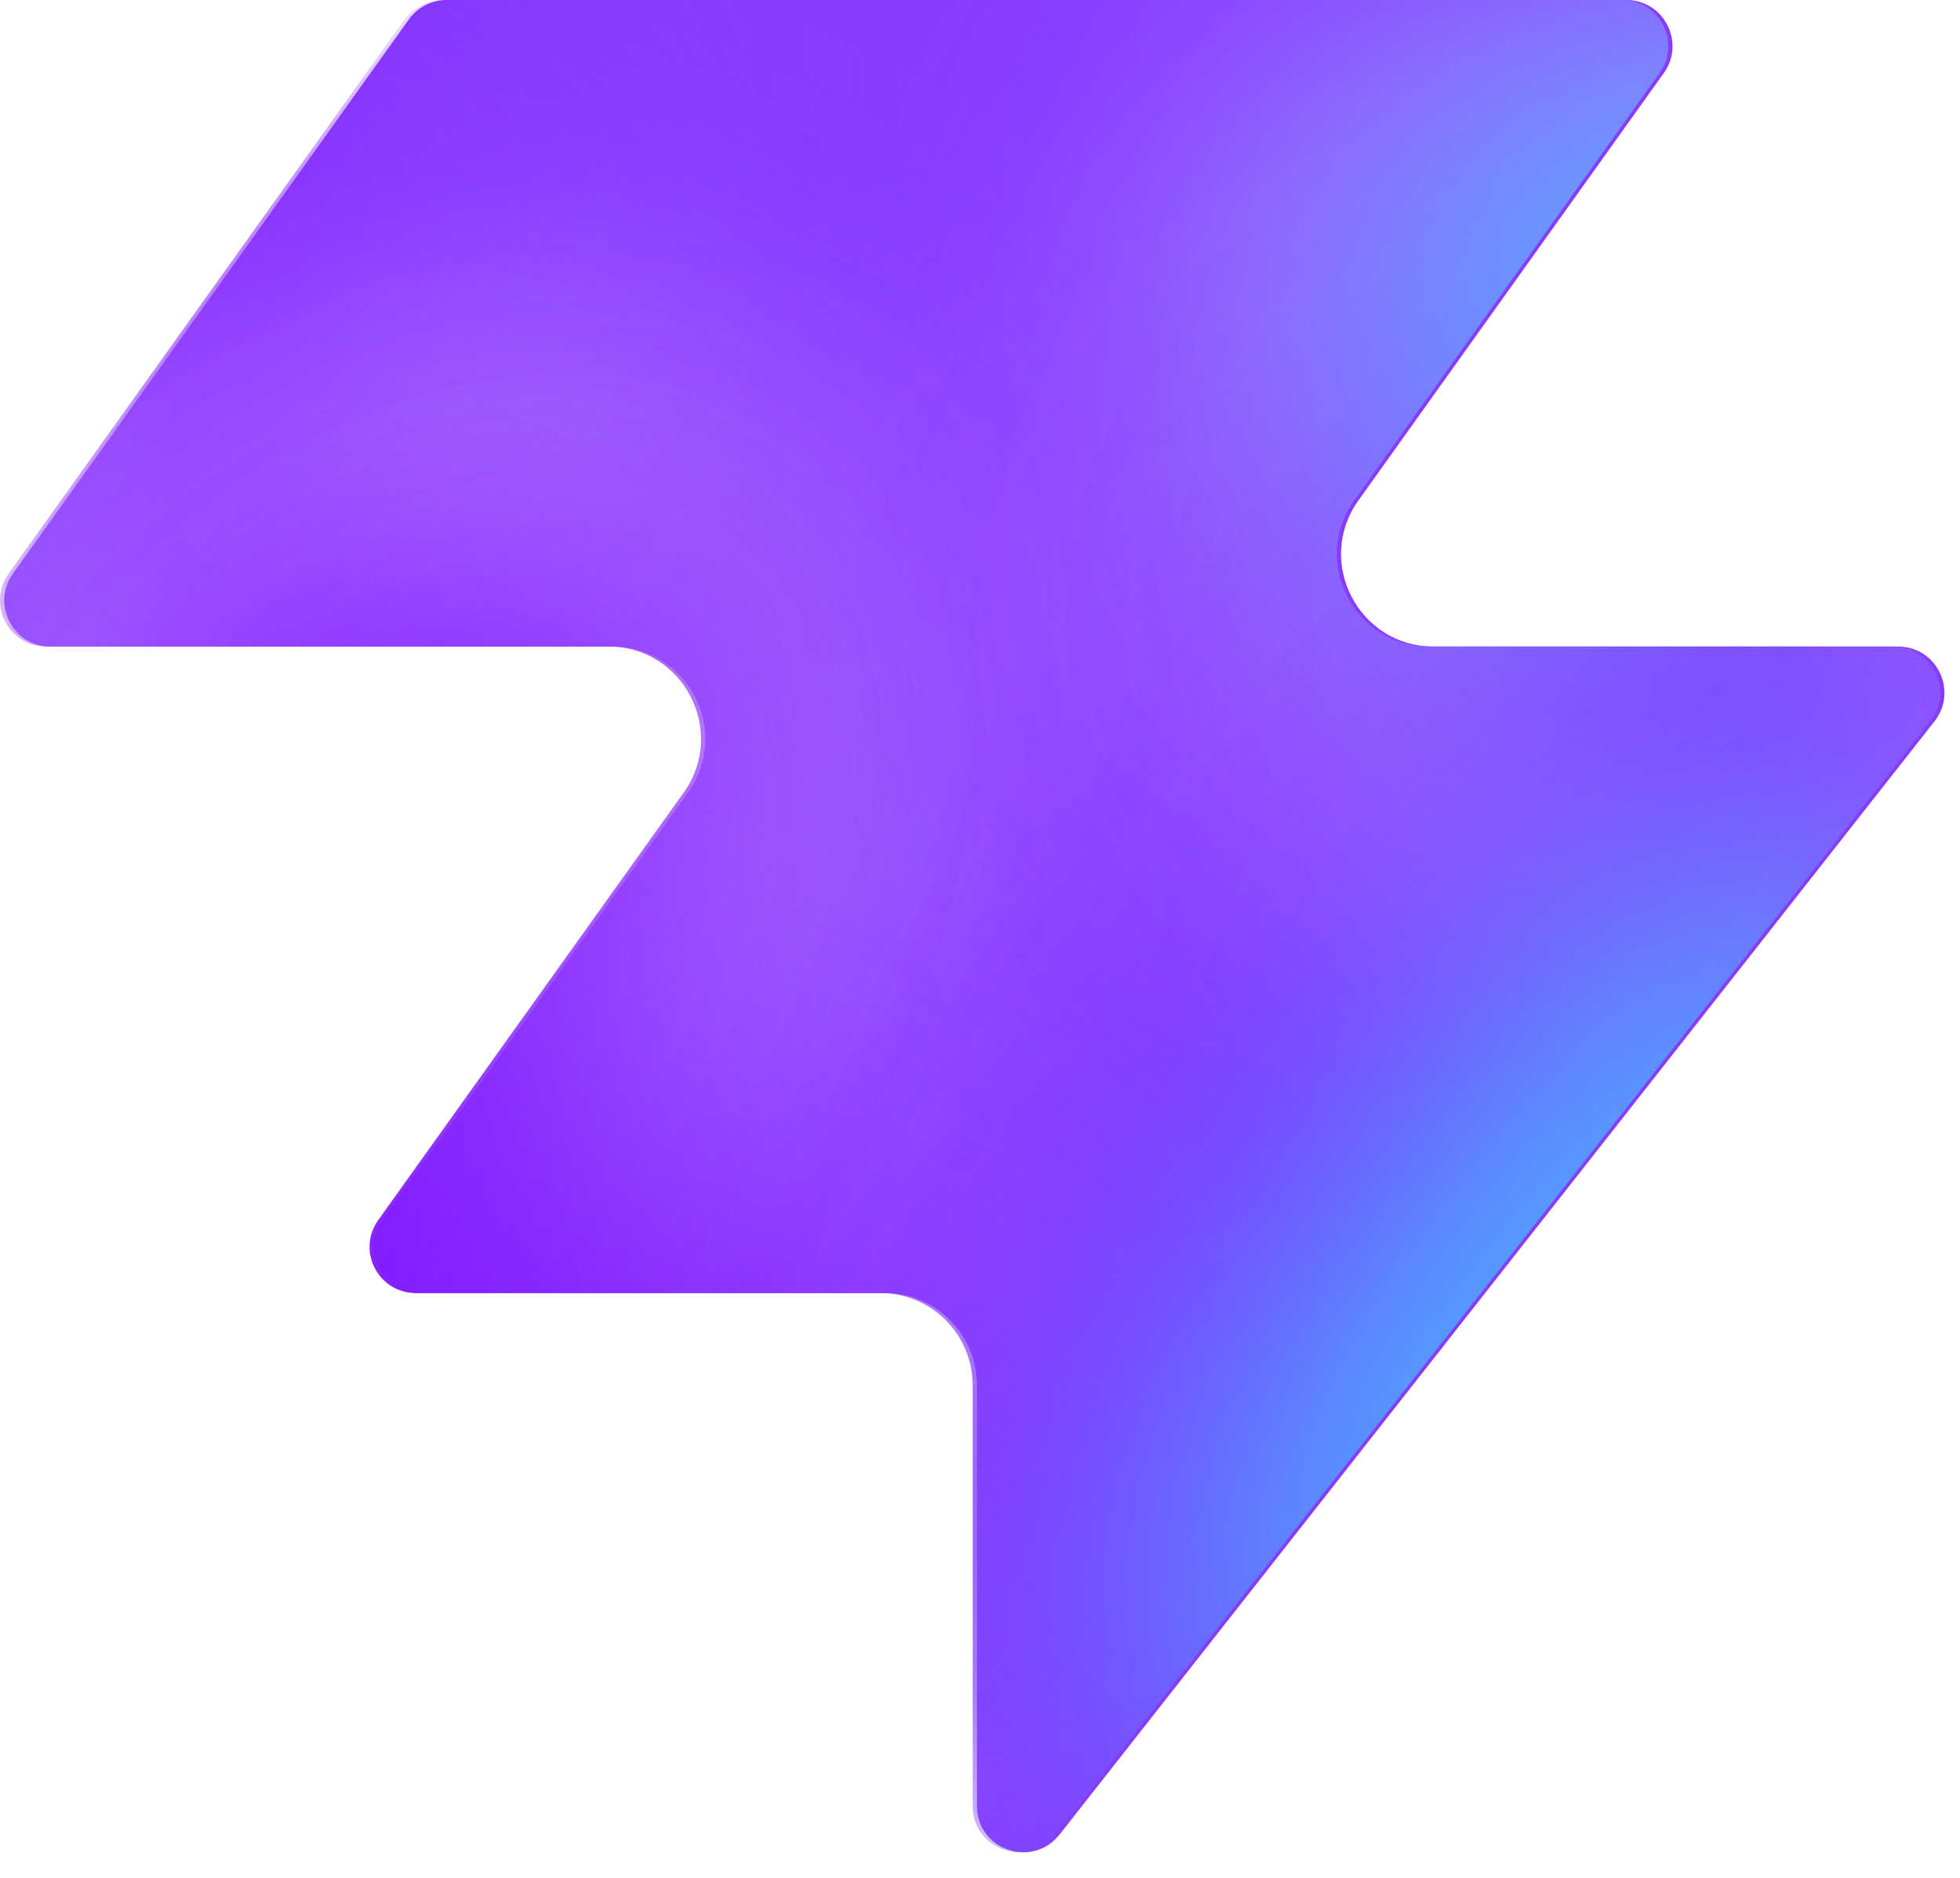
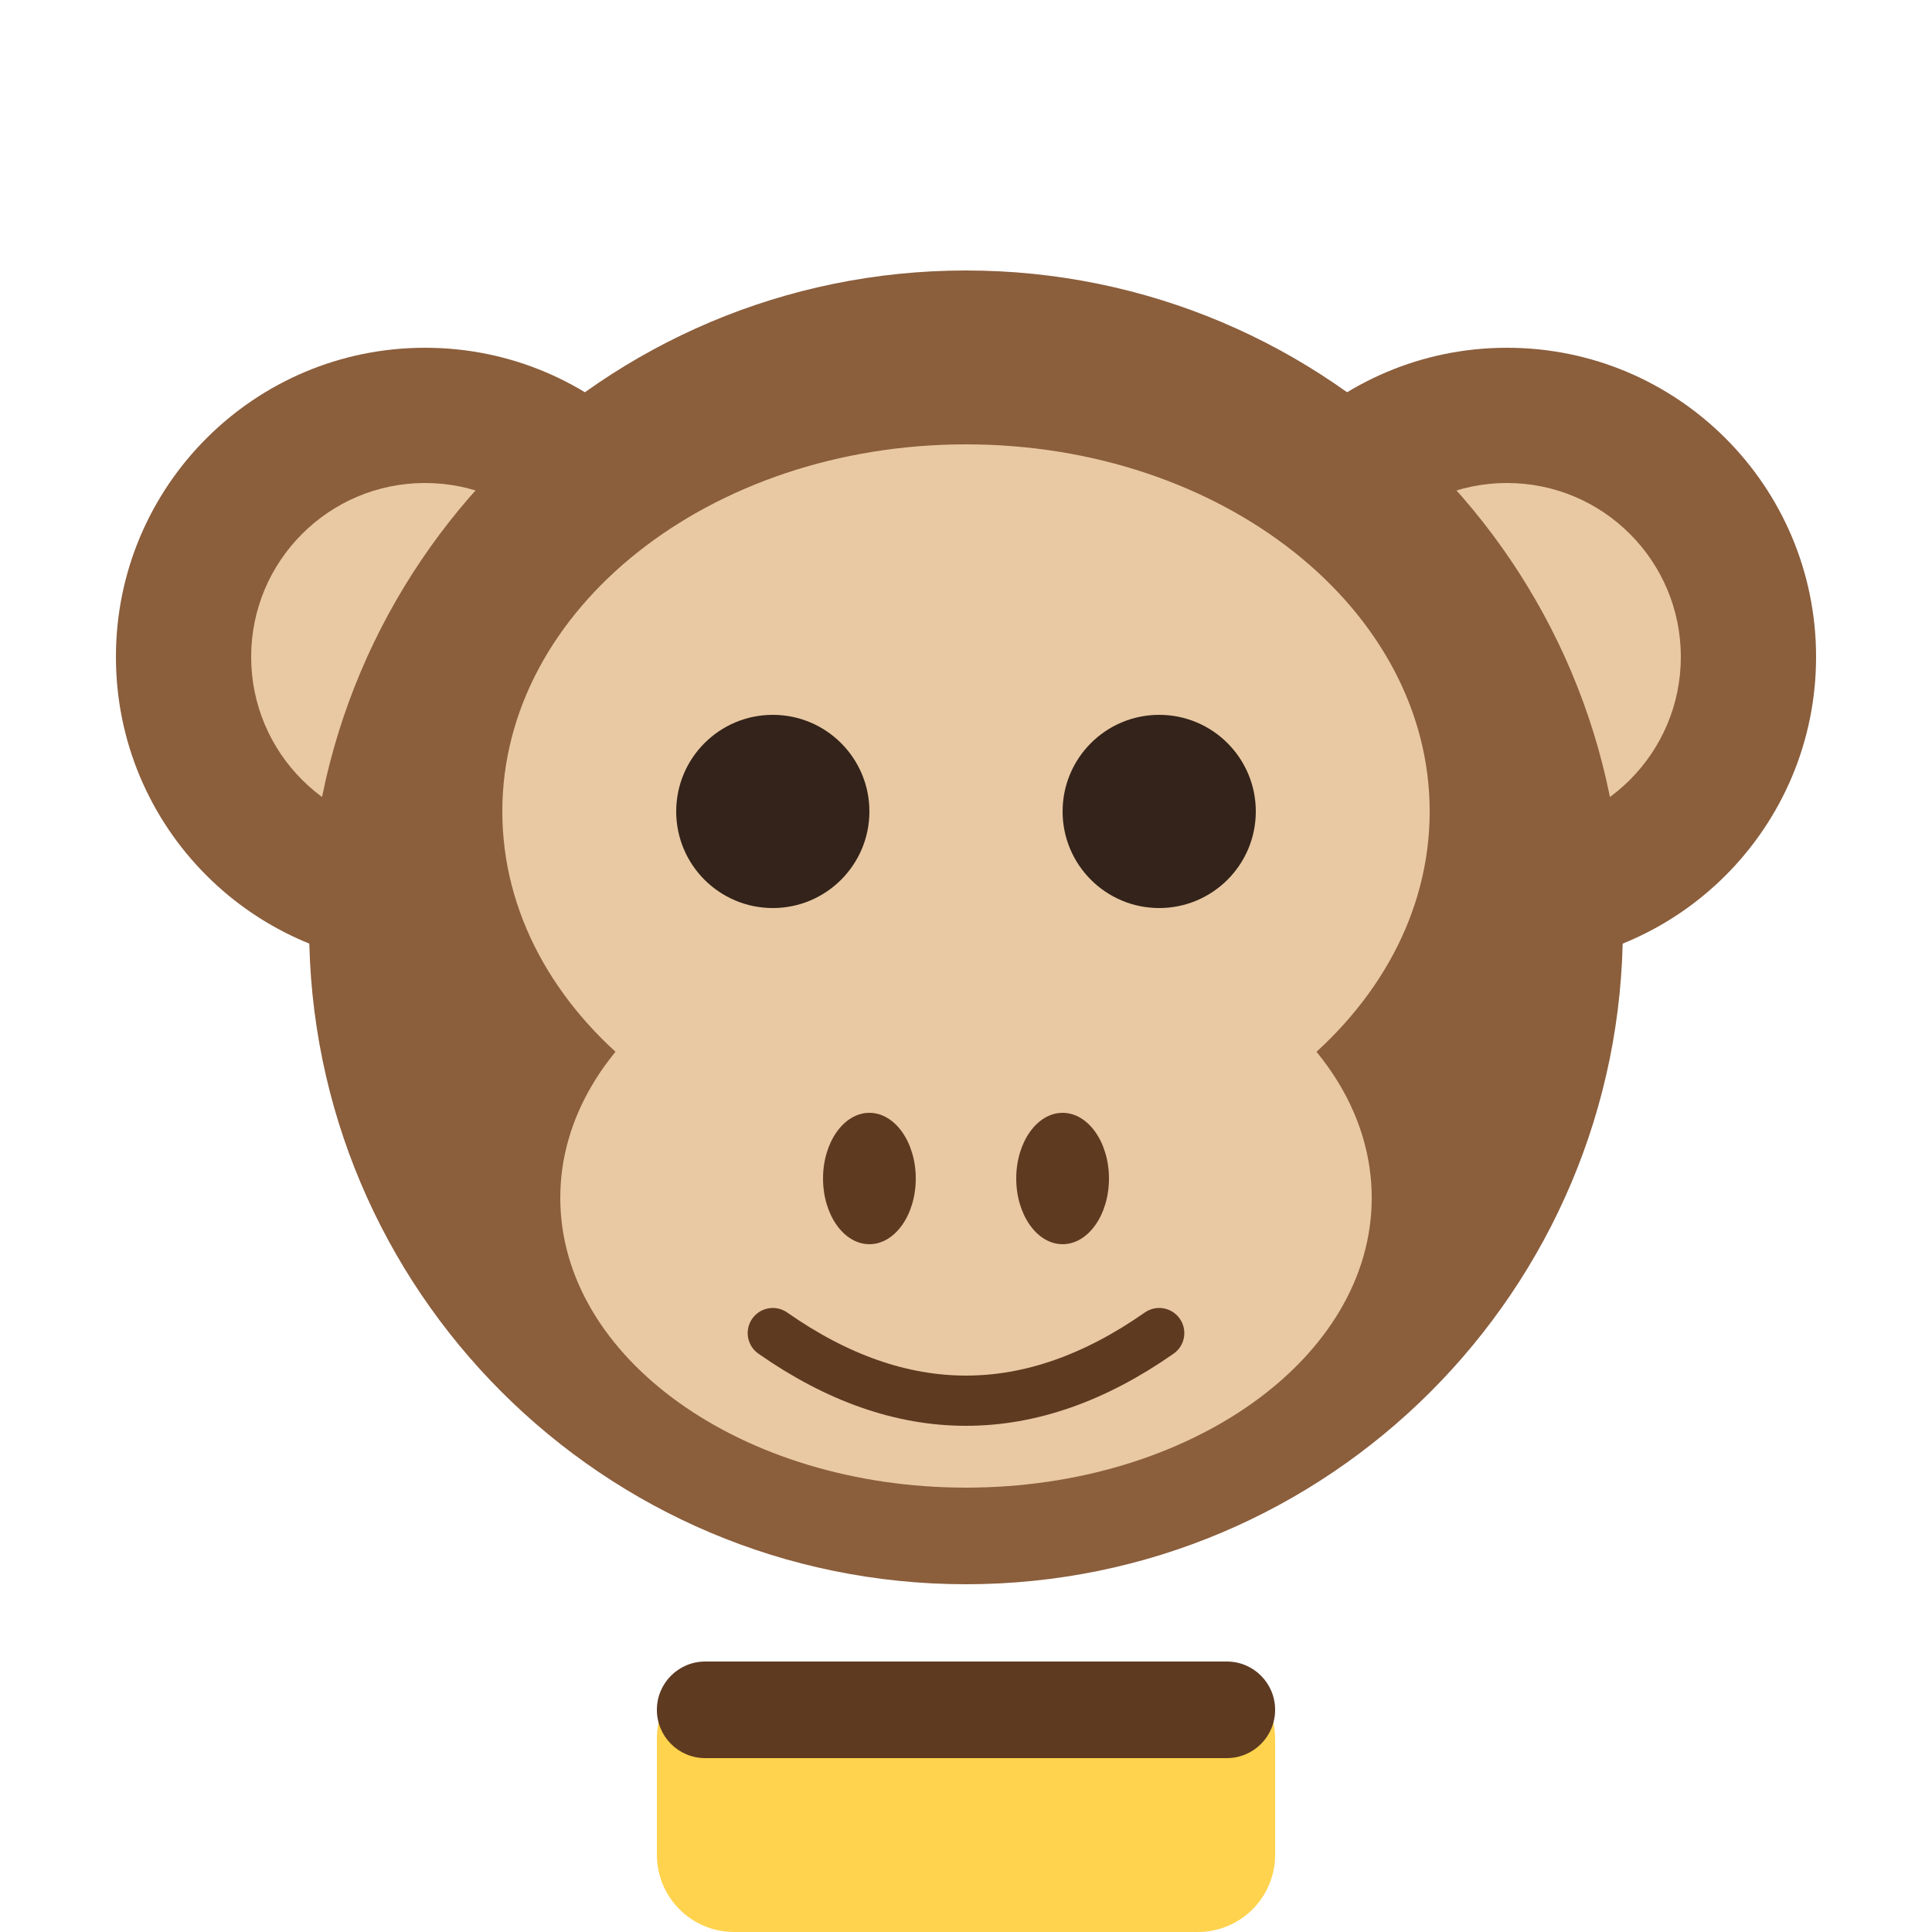
- <svg xmlns="http://www.w3.org/2000/svg" width="48" height="46" fill="none" viewBox="0 0 48 46">
-   <path fill="#863bff" d="M25.946 44.938c-.664.845-2.021.375-2.021-.698V33.937a2.26 2.26 0 0 0-2.262-2.262H10.287c-.92 0-1.456-1.04-.92-1.788l7.48-10.471c1.07-1.497 0-3.578-1.842-3.578H1.237c-.92 0-1.456-1.04-.92-1.788L10.013.474c.214-.297.556-.474.92-.474h28.894c.92 0 1.456 1.04.92 1.788l-7.48 10.471c-1.07 1.498 0 3.579 1.842 3.579h11.377c.943 0 1.473 1.088.89 1.83L25.947 44.94z" style="fill:#863bff;fill:color(display-p3 .525 .23 1);fill-opacity:1" />
-   <mask id="a" width="48" height="46" x="0" y="0" maskUnits="userSpaceOnUse" style="mask-type:alpha">
-     <path fill="#000" d="M25.842 44.938c-.664.844-2.021.375-2.021-.698V33.937a2.26 2.26 0 0 0-2.262-2.262H10.183c-.92 0-1.456-1.04-.92-1.788l7.48-10.471c1.07-1.498 0-3.579-1.842-3.579H1.133c-.92 0-1.456-1.04-.92-1.787L9.91.473c.214-.297.556-.474.92-.474h28.894c.92 0 1.456 1.04.92 1.788l-7.48 10.471c-1.07 1.498 0 3.578 1.842 3.578h11.377c.943 0 1.473 1.088.89 1.832L25.843 44.94z" style="fill:#000;fill-opacity:1" />
-   </mask>
-   <g mask="url(#a)">
-     <g filter="url(#b)">
-       <ellipse cx="5.508" cy="14.704" fill="#ede6ff" rx="5.508" ry="14.704" style="fill:#ede6ff;fill:color(display-p3 .927 .903 1);fill-opacity:1" transform="matrix(.00324 1 1 -.00324 -4.47 31.516)" />
-     </g>
-     <g filter="url(#c)">
-       <ellipse cx="10.399" cy="29.851" fill="#ede6ff" rx="10.399" ry="29.851" style="fill:#ede6ff;fill:color(display-p3 .927 .903 1);fill-opacity:1" transform="matrix(.00324 1 1 -.00324 -39.328 7.883)" />
-     </g>
-     <g filter="url(#d)">
-       <ellipse cx="5.508" cy="30.487" fill="#7e14ff" rx="5.508" ry="30.487" style="fill:#7e14ff;fill:color(display-p3 .492 .077 1);fill-opacity:1" transform="rotate(89.814 -25.913 -14.639)scale(1 -1)" />
-     </g>
-     <g filter="url(#e)">
-       <ellipse cx="5.508" cy="30.599" fill="#7e14ff" rx="5.508" ry="30.599" style="fill:#7e14ff;fill:color(display-p3 .492 .077 1);fill-opacity:1" transform="rotate(89.814 -32.644 -3.334)scale(1 -1)" />
-     </g>
-     <g filter="url(#f)">
-       <ellipse cx="5.508" cy="30.599" fill="#7e14ff" rx="5.508" ry="30.599" style="fill:#7e14ff;fill:color(display-p3 .492 .077 1);fill-opacity:1" transform="matrix(.00324 1 1 -.00324 -34.34 30.47)" />
-     </g>
-     <g filter="url(#g)">
-       <ellipse cx="14.072" cy="22.078" fill="#ede6ff" rx="14.072" ry="22.078" style="fill:#ede6ff;fill:color(display-p3 .927 .903 1);fill-opacity:1" transform="rotate(93.35 24.506 48.493)scale(-1 1)" />
-     </g>
-     <g filter="url(#h)">
-       <ellipse cx="3.47" cy="21.501" fill="#7e14ff" rx="3.47" ry="21.501" style="fill:#7e14ff;fill:color(display-p3 .492 .077 1);fill-opacity:1" transform="rotate(89.009 28.708 47.59)scale(-1 1)" />
-     </g>
-     <g filter="url(#i)">
-       <ellipse cx="3.47" cy="21.501" fill="#7e14ff" rx="3.47" ry="21.501" style="fill:#7e14ff;fill:color(display-p3 .492 .077 1);fill-opacity:1" transform="rotate(89.009 28.708 47.59)scale(-1 1)" />
-     </g>
-     <g filter="url(#j)">
-       <ellipse cx=".387" cy="8.972" fill="#7e14ff" rx="4.407" ry="29.108" style="fill:#7e14ff;fill:color(display-p3 .492 .077 1);fill-opacity:1" transform="rotate(39.51 .387 8.972)" />
-     </g>
-     <g filter="url(#k)">
-       <ellipse cx="47.523" cy="-6.092" fill="#7e14ff" rx="4.407" ry="29.108" style="fill:#7e14ff;fill:color(display-p3 .492 .077 1);fill-opacity:1" transform="rotate(37.892 47.523 -6.092)" />
-     </g>
-     <g filter="url(#l)">
-       <ellipse cx="41.412" cy="6.333" fill="#47bfff" rx="5.971" ry="9.665" style="fill:#47bfff;fill:color(display-p3 .28 .748 1);fill-opacity:1" transform="rotate(37.892 41.412 6.333)" />
-     </g>
-     <g filter="url(#m)">
-       <ellipse cx="-1.879" cy="38.332" fill="#7e14ff" rx="4.407" ry="29.108" style="fill:#7e14ff;fill:color(display-p3 .492 .077 1);fill-opacity:1" transform="rotate(37.892 -1.88 38.332)" />
-     </g>
-     <g filter="url(#n)">
-       <ellipse cx="-1.879" cy="38.332" fill="#7e14ff" rx="4.407" ry="29.108" style="fill:#7e14ff;fill:color(display-p3 .492 .077 1);fill-opacity:1" transform="rotate(37.892 -1.88 38.332)" />
-     </g>
-     <g filter="url(#o)">
-       <ellipse cx="35.651" cy="29.907" fill="#7e14ff" rx="4.407" ry="29.108" style="fill:#7e14ff;fill:color(display-p3 .492 .077 1);fill-opacity:1" transform="rotate(37.892 35.651 29.907)" />
-     </g>
-     <g filter="url(#p)">
-       <ellipse cx="38.418" cy="32.4" fill="#47bfff" rx="5.971" ry="15.297" style="fill:#47bfff;fill:color(display-p3 .28 .748 1);fill-opacity:1" transform="rotate(37.892 38.418 32.4)" />
-     </g>
-   </g>
-   <defs>
-     <filter id="b" width="60.045" height="41.654" x="-19.77" y="16.149" color-interpolation-filters="sRGB" filterUnits="userSpaceOnUse">
-       <feFlood flood-opacity="0" result="BackgroundImageFix" />
-       <feBlend in="SourceGraphic" in2="BackgroundImageFix" result="shape" />
-       <feGaussianBlur result="effect1_foregroundBlur_2002_17158" stdDeviation="7.659" />
-     </filter>
-     <filter id="c" width="90.34" height="51.437" x="-54.613" y="-7.533" color-interpolation-filters="sRGB" filterUnits="userSpaceOnUse">
-       <feFlood flood-opacity="0" result="BackgroundImageFix" />
-       <feBlend in="SourceGraphic" in2="BackgroundImageFix" result="shape" />
-       <feGaussianBlur result="effect1_foregroundBlur_2002_17158" stdDeviation="7.659" />
-     </filter>
-     <filter id="d" width="79.355" height="29.4" x="-49.64" y="2.03" color-interpolation-filters="sRGB" filterUnits="userSpaceOnUse">
-       <feFlood flood-opacity="0" result="BackgroundImageFix" />
-       <feBlend in="SourceGraphic" in2="BackgroundImageFix" result="shape" />
-       <feGaussianBlur result="effect1_foregroundBlur_2002_17158" stdDeviation="4.596" />
-     </filter>
-     <filter id="e" width="79.579" height="29.4" x="-45.045" y="20.029" color-interpolation-filters="sRGB" filterUnits="userSpaceOnUse">
-       <feFlood flood-opacity="0" result="BackgroundImageFix" />
-       <feBlend in="SourceGraphic" in2="BackgroundImageFix" result="shape" />
-       <feGaussianBlur result="effect1_foregroundBlur_2002_17158" stdDeviation="4.596" />
-     </filter>
-     <filter id="f" width="79.579" height="29.4" x="-43.513" y="21.178" color-interpolation-filters="sRGB" filterUnits="userSpaceOnUse">
-       <feFlood flood-opacity="0" result="BackgroundImageFix" />
-       <feBlend in="SourceGraphic" in2="BackgroundImageFix" result="shape" />
-       <feGaussianBlur result="effect1_foregroundBlur_2002_17158" stdDeviation="4.596" />
-     </filter>
-     <filter id="g" width="74.749" height="58.852" x="15.756" y="-17.901" color-interpolation-filters="sRGB" filterUnits="userSpaceOnUse">
-       <feFlood flood-opacity="0" result="BackgroundImageFix" />
-       <feBlend in="SourceGraphic" in2="BackgroundImageFix" result="shape" />
-       <feGaussianBlur result="effect1_foregroundBlur_2002_17158" stdDeviation="7.659" />
-     </filter>
-     <filter id="h" width="61.377" height="25.362" x="23.548" y="2.284" color-interpolation-filters="sRGB" filterUnits="userSpaceOnUse">
-       <feFlood flood-opacity="0" result="BackgroundImageFix" />
-       <feBlend in="SourceGraphic" in2="BackgroundImageFix" result="shape" />
-       <feGaussianBlur result="effect1_foregroundBlur_2002_17158" stdDeviation="4.596" />
-     </filter>
-     <filter id="i" width="61.377" height="25.362" x="23.548" y="2.284" color-interpolation-filters="sRGB" filterUnits="userSpaceOnUse">
-       <feFlood flood-opacity="0" result="BackgroundImageFix" />
-       <feBlend in="SourceGraphic" in2="BackgroundImageFix" result="shape" />
-       <feGaussianBlur result="effect1_foregroundBlur_2002_17158" stdDeviation="4.596" />
-     </filter>
-     <filter id="j" width="56.045" height="63.649" x="-27.636" y="-22.853" color-interpolation-filters="sRGB" filterUnits="userSpaceOnUse">
-       <feFlood flood-opacity="0" result="BackgroundImageFix" />
-       <feBlend in="SourceGraphic" in2="BackgroundImageFix" result="shape" />
-       <feGaussianBlur result="effect1_foregroundBlur_2002_17158" stdDeviation="4.596" />
-     </filter>
-     <filter id="k" width="54.814" height="64.646" x="20.116" y="-38.415" color-interpolation-filters="sRGB" filterUnits="userSpaceOnUse">
-       <feFlood flood-opacity="0" result="BackgroundImageFix" />
-       <feBlend in="SourceGraphic" in2="BackgroundImageFix" result="shape" />
-       <feGaussianBlur result="effect1_foregroundBlur_2002_17158" stdDeviation="4.596" />
-     </filter>
-     <filter id="l" width="33.541" height="35.313" x="24.641" y="-11.323" color-interpolation-filters="sRGB" filterUnits="userSpaceOnUse">
-       <feFlood flood-opacity="0" result="BackgroundImageFix" />
-       <feBlend in="SourceGraphic" in2="BackgroundImageFix" result="shape" />
-       <feGaussianBlur result="effect1_foregroundBlur_2002_17158" stdDeviation="4.596" />
-     </filter>
-     <filter id="m" width="54.814" height="64.646" x="-29.286" y="6.009" color-interpolation-filters="sRGB" filterUnits="userSpaceOnUse">
-       <feFlood flood-opacity="0" result="BackgroundImageFix" />
-       <feBlend in="SourceGraphic" in2="BackgroundImageFix" result="shape" />
-       <feGaussianBlur result="effect1_foregroundBlur_2002_17158" stdDeviation="4.596" />
-     </filter>
-     <filter id="n" width="54.814" height="64.646" x="-29.286" y="6.009" color-interpolation-filters="sRGB" filterUnits="userSpaceOnUse">
-       <feFlood flood-opacity="0" result="BackgroundImageFix" />
-       <feBlend in="SourceGraphic" in2="BackgroundImageFix" result="shape" />
-       <feGaussianBlur result="effect1_foregroundBlur_2002_17158" stdDeviation="4.596" />
-     </filter>
-     <filter id="o" width="54.814" height="64.646" x="8.244" y="-2.416" color-interpolation-filters="sRGB" filterUnits="userSpaceOnUse">
-       <feFlood flood-opacity="0" result="BackgroundImageFix" />
-       <feBlend in="SourceGraphic" in2="BackgroundImageFix" result="shape" />
-       <feGaussianBlur result="effect1_foregroundBlur_2002_17158" stdDeviation="4.596" />
-     </filter>
-     <filter id="p" width="39.409" height="43.623" x="18.713" y="10.588" color-interpolation-filters="sRGB" filterUnits="userSpaceOnUse">
-       <feFlood flood-opacity="0" result="BackgroundImageFix" />
-       <feBlend in="SourceGraphic" in2="BackgroundImageFix" result="shape" />
-       <feGaussianBlur result="effect1_foregroundBlur_2002_17158" stdDeviation="4.596" />
-     </filter>
-   </defs>
+ <svg xmlns="http://www.w3.org/2000/svg" viewBox="0 0 100 100">
+   <circle cx="22" cy="34" r="16" fill="#8B5E3C" />
+   <circle cx="78" cy="34" r="16" fill="#8B5E3C" />
+   <circle cx="22" cy="34" r="9" fill="#E9C9A3" />
+   <circle cx="78" cy="34" r="9" fill="#E9C9A3" />
+   <circle cx="50" cy="48" r="34" fill="#8B5E3C" />
+   <ellipse cx="50" cy="42" rx="24" ry="19" fill="#E9C9A3" />
+   <ellipse cx="50" cy="62" rx="21" ry="15" fill="#E9C9A3" />
+   <circle cx="40" cy="42" r="5" fill="#33231A" />
+   <circle cx="60" cy="42" r="5" fill="#33231A" />
+   <ellipse cx="45" cy="61" rx="2.4" ry="3.4" fill="#5E3A21" />
+   <ellipse cx="55" cy="61" rx="2.4" ry="3.4" fill="#5E3A21" />
+   <path d="M 40 69 Q 50 76 60 69" stroke="#5E3A21" stroke-width="2.6" fill="none" stroke-linecap="round" />
+   <rect x="34" y="86" width="32" height="14" rx="4" fill="#FFD34D" />
+   <rect x="34" y="86" width="32" height="5" rx="2.5" fill="#5E3A21" />
</svg>
